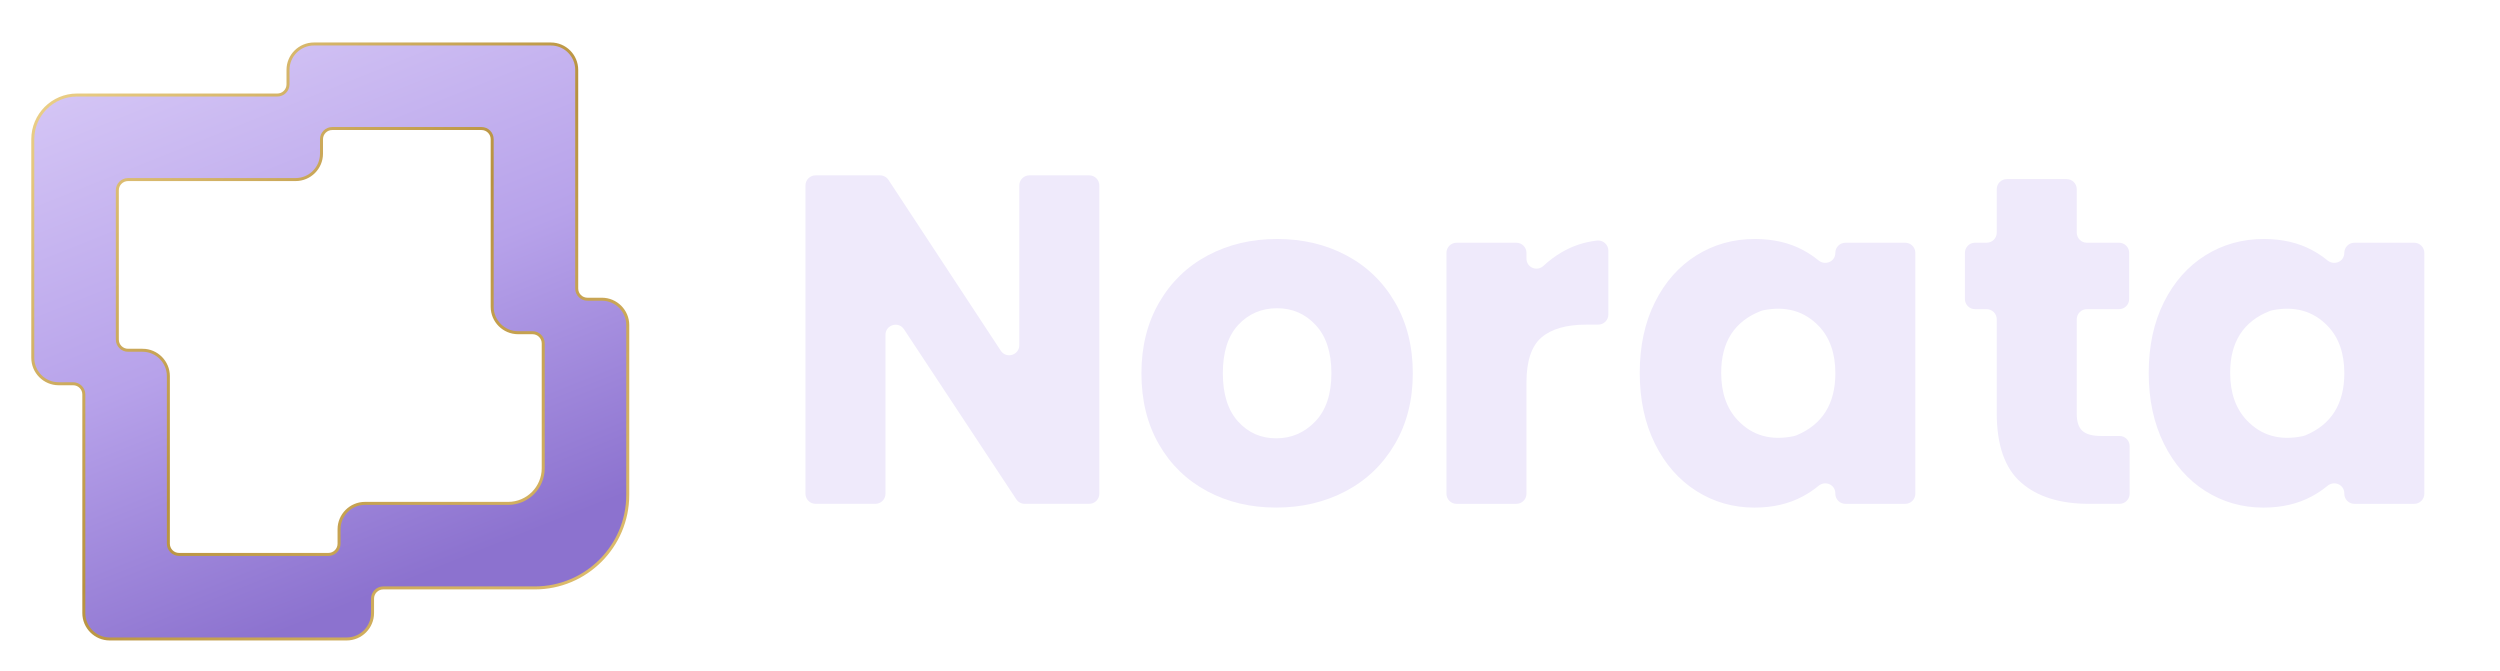
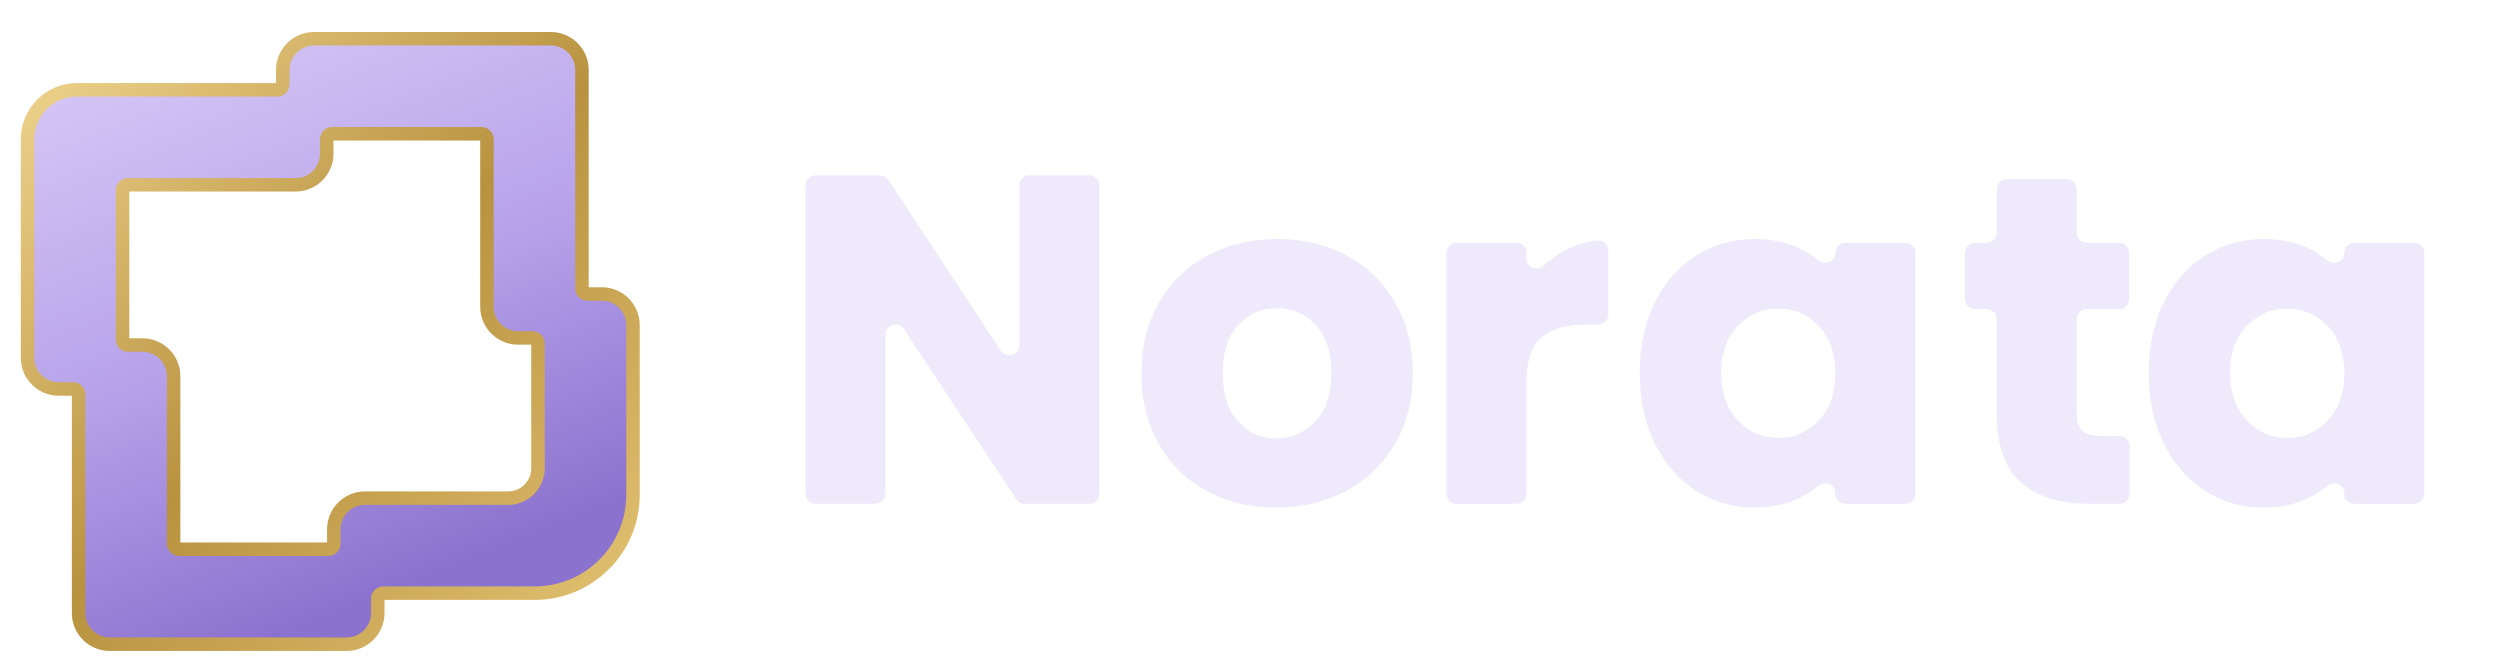
<svg xmlns="http://www.w3.org/2000/svg" viewBox="24 32 205 55" overflow="visible">
  <defs>
    <path id="reliquia-isl" d="M224.919,110.004h-5.319c-2.476,0-4.487-2.011-4.487-4.487V25.081c0-4.947-4.027-8.973-8.973-8.973h-87.162c-4.947,0-8.973,4.027-8.973,8.973v5.319c0,2.476-2.011,4.487-4.487,4.487H31.811c-8.658,0-15.703,7.046-15.703,15.703v80.436c0,4.947,4.027,8.973,8.973,8.973h5.319c2.476,0,4.487,2.011,4.487,4.487v80.432c0,4.947,4.027,8.973,8.973,8.973h87.166c4.947,0,8.973-4.027,8.973-8.973v-5.319c0-2.476,2.011-4.487,4.487-4.487h55.755c18.556,0,33.65-15.094,33.65-33.65v-62.485c0-4.947-4.027-8.973-8.973-8.973ZM55.91,128.783h-5.319c-2.476,0-4.487-2.011-4.487-4.487v-54.927c0-2.476,2.011-4.487,4.487-4.487h61.657c4.947,0,8.973-4.027,8.973-8.973v-5.319c0-2.476,2.011-4.487,4.487-4.487h54.923c2.476,0,4.487,2.011,4.487,4.487v61.657c0,4.947,4.027,8.973,8.973,8.973h5.319c2.476,0,4.487,2.011,4.487,4.487v45.949c0,7.422-6.038,13.46-13.46,13.46h-52.679c-4.947,0-8.973,4.027-8.973,8.973v5.319c0,2.476-2.011,4.487-4.487,4.487h-54.927c-2.476,0-4.487-2.011-4.487-4.487v-61.653c0-4.947-4.027-8.973-8.973-8.973Z" transform="translate(23.221 32.140) scale(0.22289)" fill-rule="evenodd" />
    <linearGradient id="reliquia-l" x1="0" y1="0" x2="0.4" y2="1">
      <stop offset="0" stop-color="#d9cbf7" />
      <stop offset=".55" stop-color="#b7a2ea" />
      <stop offset="1" stop-color="#8c72cf" />
    </linearGradient>
    <linearGradient id="reliquia-o" x1="0" y1="0" x2="1" y2="1">
      <stop offset="0" stop-color="#f0d58f" />
      <stop offset=".5" stop-color="#b8923f" />
      <stop offset="1" stop-color="#e3c374" />
    </linearGradient>
  </defs>
-   <use href="#reliquia-isl" fill="url(#reliquia-l)" stroke="url(#reliquia-o)" stroke-width="2.21" paint-order="stroke" />
+   <use href="#reliquia-isl" fill="url(#reliquia-l)" stroke="url(#reliquia-o)" stroke-width="9.92" paint-order="stroke" />
  <g fill="#efeafb" style="color:#efeafb">
    <path d="M113.316,73.314h-5.288c-.278,0-.538-.14-.691-.372l-9.209-13.942c-.453-.685-1.519-.365-1.519.456v13.03c0,.457-.371.828-.828.828h-4.905c-.457,0-.828-.371-.828-.828v-25.279c0-.457.371-.828.828-.828h5.287c.279,0,.539.14.692.373l9.208,14.005c.452.687,1.52.367,1.52-.455v-13.096c0-.457.371-.828.828-.828h4.905c.457,0,.828.371.828.828v25.279c0,.457-.371.828-.828.828Z" fill="currentColor" />
    <path d="M122.988,72.278c-1.675-.895-2.993-2.174-3.952-3.837-.959-1.663-1.439-3.607-1.439-5.832,0-2.2.486-4.137,1.458-5.813.971-1.675,2.302-2.96,3.99-3.856,1.688-.895,3.581-1.343,5.678-1.343s3.99.448,5.678,1.343c1.688.896,3.018,2.181,3.991,3.856.971,1.676,1.458,3.613,1.458,5.813s-.492,4.138-1.477,5.813c-.985,1.676-2.328,2.961-4.029,3.856-1.702.896-3.601,1.343-5.698,1.343s-3.984-.447-5.66-1.343ZM131.851,66.561c.883-.921,1.324-2.238,1.324-3.952s-.429-3.031-1.286-3.952c-.857-.921-1.912-1.381-3.165-1.381-1.279,0-2.34.454-3.185,1.362-.844.908-1.266,2.232-1.266,3.971,0,1.714.416,3.031,1.247,3.952.831.921,1.874,1.381,3.127,1.381s2.321-.461,3.204-1.381Z" fill="currentColor" />
    <path transform="translate(-42.51,0)" d="M194.558,52.691c.891-.524,1.859-.846,2.903-.965.495-.056.934.329.934.828v5.237c0,.457-.371.828-.828.828h-.976c-1.637,0-2.865.352-3.683,1.055-.819.704-1.228,1.938-1.228,3.703v9.11c0,.457-.371.828-.828.828h-4.905c-.457,0-.828-.371-.828-.828v-19.754c0-.457.371-.828.828-.828h4.905c.457,0,.828.371.828.828v.475c0,.731.865,1.088,1.398.589.452-.422.945-.791,1.479-1.106Z" fill="currentColor" />
    <path d="M201.443,56.777c.831-1.662,1.963-2.941,3.395-3.837,1.433-.895,3.031-1.343,4.796-1.343,1.509,0,2.833.307,3.971.921.455.246.868.522,1.24.829.556.459,1.388.112,1.388-.609v-.005c0-.457.371-.828.828-.828h4.905c.457,0,.828.371.828.828v19.754c0,.457-.371.828-.828.828h-4.905c-.457,0-.828-.371-.828-.828v-.034c0-.718-.829-1.07-1.382-.612-.386.32-.814.607-1.285.861-1.138.614-2.462.921-3.971.921-1.739,0-3.325-.454-4.758-1.362-1.433-.908-2.565-2.2-3.395-3.875-.832-1.675-1.247-3.613-1.247-5.813s.416-4.131,1.247-5.794ZM214.872,58.734c-1.182-1.231-2.698-1.662-4.553-1.291-.064.013-.131.032-.191.056-2.171.851-3.255,2.542-3.255,5.071,0,1.637.454,2.935,1.362,3.894,1.192,1.26,2.728,1.693,4.604,1.297.066-.014.136-.035.198-.061,2.131-.885,3.198-2.583,3.198-5.092,0-1.637-.454-2.929-1.362-3.875Z" fill="currentColor" />
    <path transform="translate(42.51,0)" d="M156.12,68.579v3.907c0,.457-.371.828-.828.828h-2.51c-2.379,0-4.234-.582-5.564-1.746-1.33-1.164-1.995-3.063-1.995-5.698v-7.69c0-.457-.371-.828-.828-.828h-.953c-.457,0-.828-.371-.828-.828v-3.792c0-.457.371-.828.828-.828h.953c.457,0,.828-.371.828-.828v-3.562c0-.457.371-.828.828-.828h4.905c.457,0,.828.371.828.828v3.562c0,.457.371.828.828.828h2.641c.457,0,.828.371.828.828v3.792c0,.457-.371.828-.828.828h-2.641c-.457,0-.828.371-.828.828v7.767c0,.64.153,1.1.46,1.381.307.282.818.422,1.535.422h1.512c.457,0,.828.371.828.828Z" fill="currentColor" />
    <path d="M159.707,56.777c.831-1.662,1.963-2.941,3.395-3.837,1.433-.895,3.031-1.343,4.796-1.343,1.509,0,2.833.307,3.971.921.455.246.868.522,1.24.829.556.459,1.388.112,1.388-.609v-.005c0-.457.371-.828.828-.828h4.905c.457,0,.828.371.828.828v19.754c0,.457-.371.828-.828.828h-4.905c-.457,0-.828-.371-.828-.828v-.034c0-.718-.829-1.07-1.382-.612-.386.32-.814.607-1.285.861-1.138.614-2.462.921-3.971.921-1.739,0-3.325-.454-4.758-1.362-1.433-.908-2.565-2.2-3.395-3.875-.832-1.675-1.247-3.613-1.247-5.813s.416-4.131,1.247-5.794ZM173.136,58.734c-1.182-1.231-2.698-1.662-4.553-1.291-.064.013-.131.032-.191.056-2.171.851-3.255,2.542-3.255,5.071,0,1.637.454,2.935,1.362,3.894,1.192,1.26,2.728,1.693,4.604,1.297.066-.014.136-.035.198-.061,2.131-.885,3.198-2.583,3.198-5.092,0-1.637-.454-2.929-1.362-3.875Z" fill="currentColor" />
  </g>
</svg>
